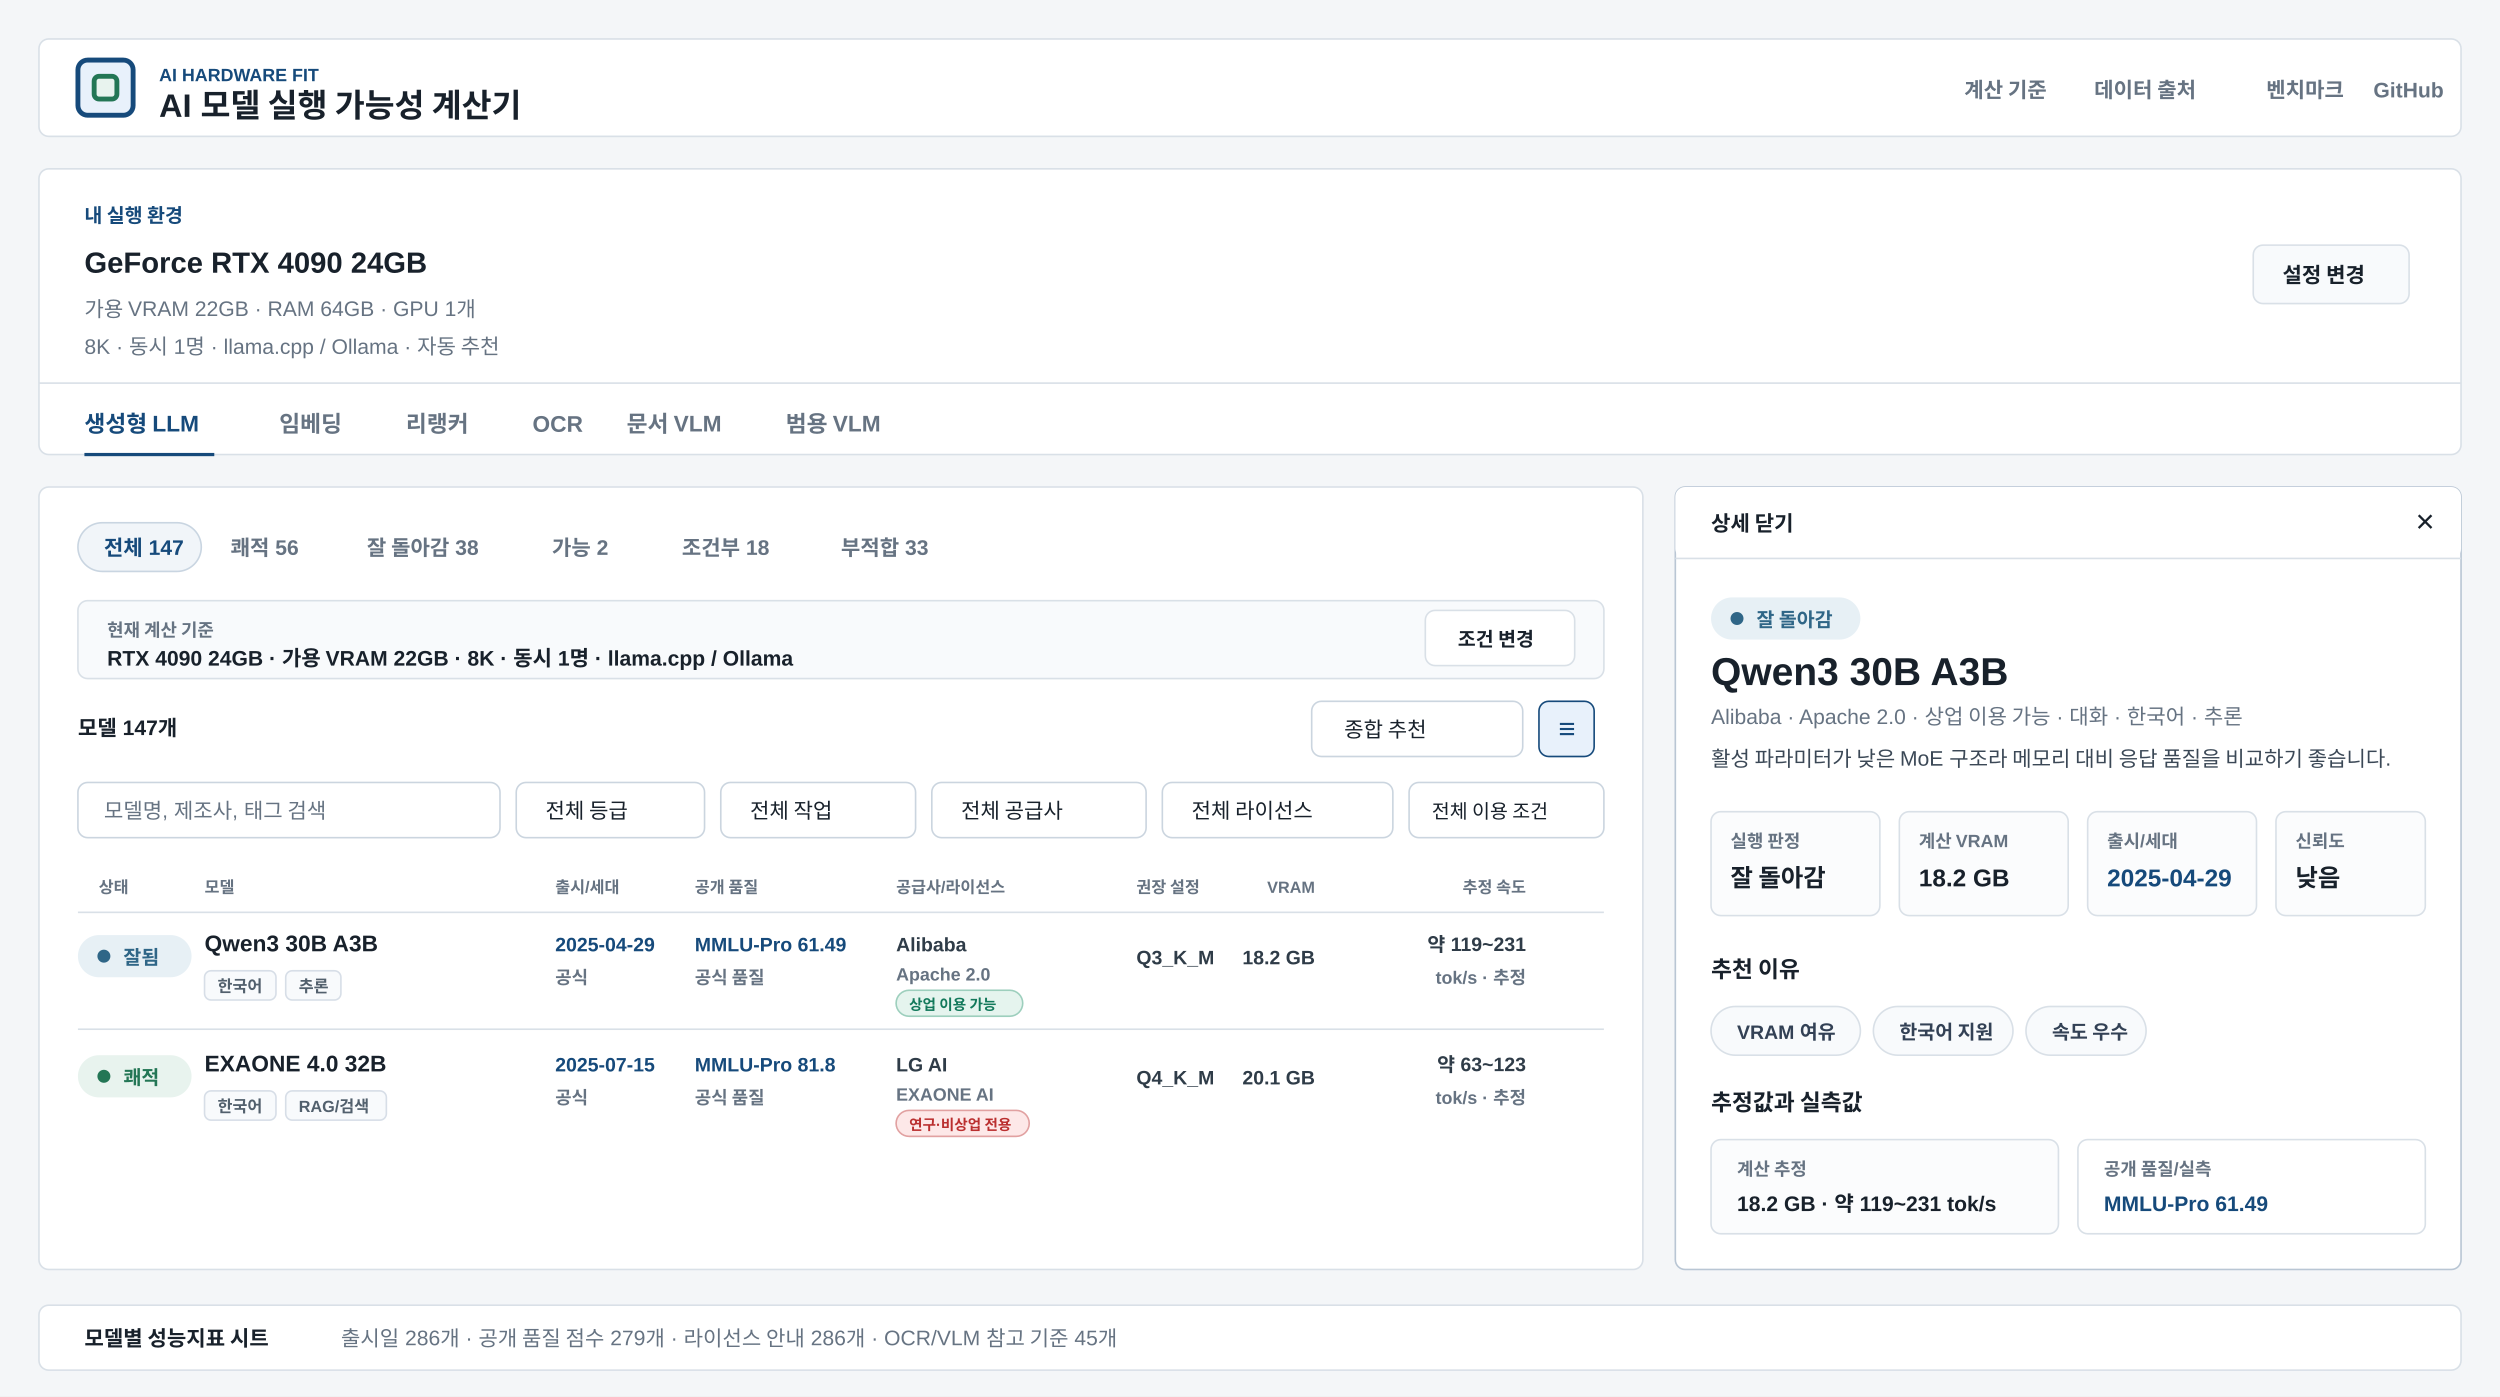
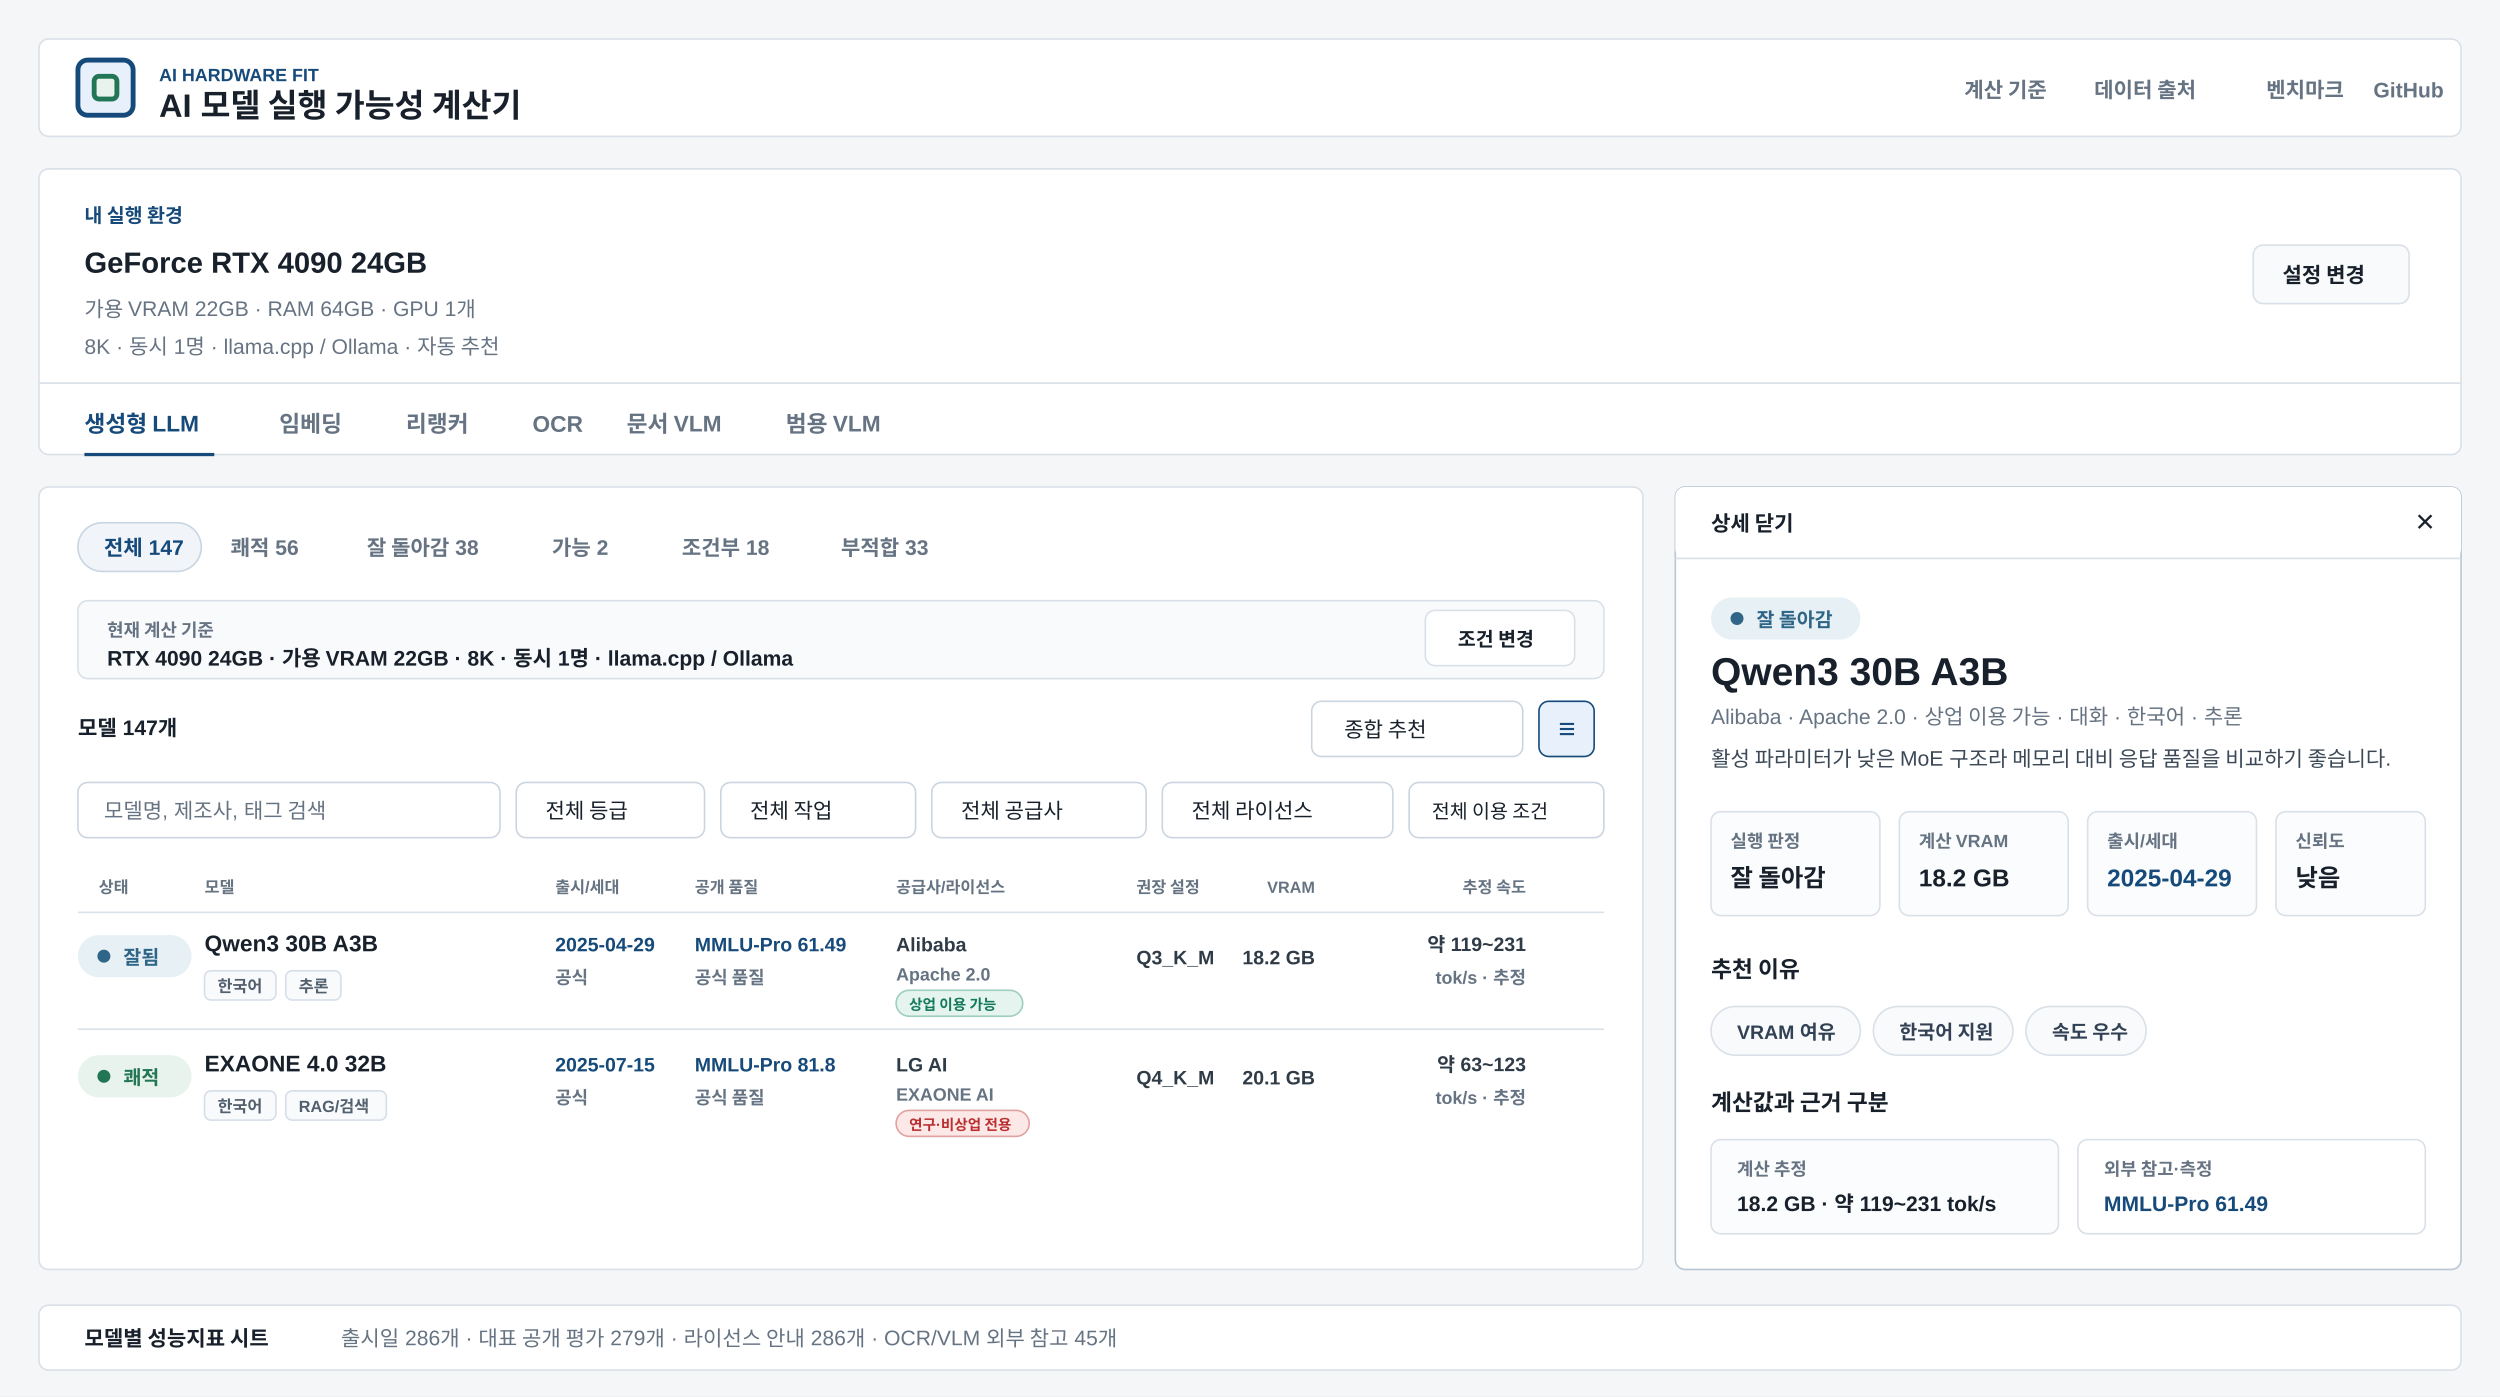
<svg xmlns="http://www.w3.org/2000/svg" width="1540" height="860" viewBox="0 0 1540 860" fill="none" role="img" aria-label="AI Hardware Fit current UI preview with release, benchmark, license status, and detail panel">
  <rect width="1540" height="860" fill="#F4F6F8" />
  <rect x="24" y="24" width="1492" height="60" rx="6" fill="#FFFFFF" stroke="#D9E0E7" />
  <rect x="48" y="37" width="34" height="34" rx="6" fill="#E8F1FB" stroke="#164A7B" stroke-width="3" />
  <rect x="58" y="47" width="14" height="14" rx="3" fill="#E8F3EE" stroke="#237655" stroke-width="3" />
  <text x="98" y="50" font-family="Arial, sans-serif" font-size="11" font-weight="700" fill="#164A7B">AI HARDWARE FIT</text>
  <text x="98" y="72" font-family="Arial, sans-serif" font-size="20" font-weight="700" fill="#18212B">AI 모델 실행 가능성 계산기</text>
  <text x="1210" y="60" font-family="Arial, sans-serif" font-size="13" font-weight="700" fill="#667382">계산 기준</text>
  <text x="1290" y="60" font-family="Arial, sans-serif" font-size="13" font-weight="700" fill="#667382">데이터 출처</text>
  <text x="1396" y="60" font-family="Arial, sans-serif" font-size="13" font-weight="700" fill="#667382">벤치마크</text>
  <text x="1462" y="60" font-family="Arial, sans-serif" font-size="13" font-weight="700" fill="#667382">GitHub</text>
  <rect x="24" y="104" width="1492" height="176" rx="6" fill="#FFFFFF" stroke="#D9E0E7" />
  <text x="52" y="137" font-family="Arial, sans-serif" font-size="12" font-weight="700" fill="#164A7B">내 실행 환경</text>
  <text x="52" y="168" font-family="Arial, sans-serif" font-size="18" font-weight="700" fill="#18212B">GeForce RTX 4090 24GB</text>
  <text x="52" y="195" font-family="Arial, sans-serif" font-size="13" fill="#667382">가용 VRAM 22GB · RAM 64GB · GPU 1개</text>
  <text x="52" y="218" font-family="Arial, sans-serif" font-size="13" fill="#667382">8K · 동시 1명 · llama.cpp / Ollama · 자동 추천</text>
  <rect x="1388" y="151" width="96" height="36" rx="6" fill="#F8FAFC" stroke="#D9E0E7" />
  <text x="1406" y="174" font-family="Arial, sans-serif" font-size="13" font-weight="700" fill="#18212B">설정 변경</text>
  <line x1="24" y1="236" x2="1516" y2="236" stroke="#D9E0E7" />
  <g font-family="Arial, sans-serif" font-size="14" font-weight="700">
    <text x="52" y="266" fill="#164A7B">생성형 LLM</text>
    <line x1="52" y1="280" x2="132" y2="280" stroke="#164A7B" stroke-width="2" />
    <text x="172" y="266" fill="#667382">임베딩</text>
    <text x="250" y="266" fill="#667382">리랭커</text>
    <text x="328" y="266" fill="#667382">OCR</text>
    <text x="386" y="266" fill="#667382">문서 VLM</text>
    <text x="484" y="266" fill="#667382">범용 VLM</text>
  </g>
  <rect x="24" y="300" width="988" height="482" rx="6" fill="#FFFFFF" stroke="#D9E0E7" />
  <g font-family="Arial, sans-serif" font-size="13" font-weight="700">
    <rect x="48" y="322" width="76" height="30" rx="15" fill="#F1F5F9" stroke="#C9D5E1" />
    <text x="64" y="342" fill="#164A7B">전체 147</text>
    <text x="142" y="342" fill="#667382">쾌적 56</text>
    <text x="226" y="342" fill="#667382">잘 돌아감 38</text>
    <text x="340" y="342" fill="#667382">가능 2</text>
    <text x="420" y="342" fill="#667382">조건부 18</text>
    <text x="518" y="342" fill="#667382">부적합 33</text>
  </g>
  <rect x="48" y="370" width="940" height="48" rx="6" fill="#F8FAFC" stroke="#D9E0E7" />
  <text x="66" y="392" font-family="Arial, sans-serif" font-size="11" font-weight="700" fill="#667382">현재 계산 기준</text>
  <text x="66" y="410" font-family="Arial, sans-serif" font-size="13" font-weight="700" fill="#18212B">RTX 4090 24GB · 가용 VRAM 22GB · 8K · 동시 1명 · llama.cpp / Ollama</text>
  <rect x="878" y="376" width="92" height="34" rx="6" fill="#FFFFFF" stroke="#D9E0E7" />
  <text x="898" y="398" font-family="Arial, sans-serif" font-size="12" font-weight="700" fill="#18212B">조건 변경</text>
  <text x="48" y="453" font-family="Arial, sans-serif" font-size="13" font-weight="700" fill="#18212B">모델 147개</text>
  <rect x="808" y="432" width="130" height="34" rx="6" fill="#FFFFFF" stroke="#CBD5DF" />
  <text x="828" y="454" font-family="Arial, sans-serif" font-size="13" fill="#18212B">종합 추천</text>
  <rect x="948" y="432" width="34" height="34" rx="6" fill="#E8F1FB" stroke="#164A7B" />
  <text x="960" y="455" font-family="Arial, sans-serif" font-size="18" font-weight="700" fill="#164A7B">≡</text>
  <rect x="48" y="482" width="260" height="34" rx="6" fill="#FFFFFF" stroke="#CBD5DF" />
  <text x="64" y="504" font-family="Arial, sans-serif" font-size="13" fill="#667382">모델명, 제조사, 태그 검색</text>
  <rect x="318" y="482" width="116" height="34" rx="6" fill="#FFFFFF" stroke="#CBD5DF" />
  <text x="336" y="504" font-family="Arial, sans-serif" font-size="13" fill="#18212B">전체 등급</text>
  <rect x="444" y="482" width="120" height="34" rx="6" fill="#FFFFFF" stroke="#CBD5DF" />
  <text x="462" y="504" font-family="Arial, sans-serif" font-size="13" fill="#18212B">전체 작업</text>
  <rect x="574" y="482" width="132" height="34" rx="6" fill="#FFFFFF" stroke="#CBD5DF" />
  <text x="592" y="504" font-family="Arial, sans-serif" font-size="13" fill="#18212B">전체 공급사</text>
  <rect x="716" y="482" width="142" height="34" rx="6" fill="#FFFFFF" stroke="#CBD5DF" />
  <text x="734" y="504" font-family="Arial, sans-serif" font-size="13" fill="#18212B">전체 라이선스</text>
  <rect x="868" y="482" width="120" height="34" rx="6" fill="#FFFFFF" stroke="#CBD5DF" />
  <text x="882" y="504" font-family="Arial, sans-serif" font-size="12" fill="#18212B">전체 이용 조건</text>
  <g font-family="Arial, sans-serif" font-size="10" font-weight="700" fill="#667382">
    <text x="70" y="550" text-anchor="middle">상태</text>
    <text x="126" y="550">모델</text>
    <text x="342" y="550">출시/세대</text>
    <text x="428" y="550">공개 품질</text>
    <text x="552" y="550">공급사/라이선스</text>
    <text x="700" y="550">권장 설정</text>
    <text x="810" y="550" text-anchor="end">VRAM</text>
    <text x="940" y="550" text-anchor="end">추정 속도</text>
  </g>
  <line x1="48" y1="562" x2="988" y2="562" stroke="#D9E0E7" />
  <g font-family="Arial, sans-serif">
    <rect x="48" y="576" width="70" height="26" rx="13" fill="#E7F0F5" />
    <circle cx="64" cy="589" r="4" fill="#2F6687" />
    <text x="76" y="594" font-size="12" font-weight="700" fill="#2F6687">잘됨</text>
    <text x="126" y="586" font-size="14" font-weight="700" fill="#18212B">Qwen3 30B A3B</text>
    <rect x="126" y="598" width="44" height="18" rx="4" fill="#F8FAFC" stroke="#D7DEE7" />
    <text x="134" y="611" font-size="10" font-weight="700" fill="#52606D">한국어</text>
    <rect x="176" y="598" width="34" height="18" rx="4" fill="#F8FAFC" stroke="#D7DEE7" />
    <text x="184" y="611" font-size="10" font-weight="700" fill="#52606D">추론</text>
    <text x="342" y="586" font-size="12" font-weight="800" fill="#164A7B">2025-04-29</text>
    <text x="342" y="606" font-size="11" font-weight="700" fill="#667382">공식</text>
    <text x="428" y="586" font-size="12" font-weight="800" fill="#164A7B">MMLU-Pro 61.49</text>
    <text x="428" y="606" font-size="11" font-weight="700" fill="#667382">공식 품질</text>
    <text x="552" y="586" font-size="12" font-weight="800" fill="#2F3C48">Alibaba</text>
    <text x="552" y="604" font-size="11" font-weight="700" fill="#667382">Apache 2.0</text>
    <rect x="552" y="610" width="78" height="16" rx="8" fill="#E5F4EE" stroke="#9DCFBD" />
    <text x="560" y="622" font-size="9" font-weight="700" fill="#13795B">상업 이용 가능</text>
    <text x="700" y="594" font-size="12" font-weight="800" fill="#2F3C48">Q3_K_M</text>
    <text x="810" y="594" font-size="12" font-weight="800" fill="#2F3C48" text-anchor="end">18.2 GB</text>
    <text x="940" y="586" font-size="12" font-weight="800" fill="#2F3C48" text-anchor="end">약 119~231</text>
    <text x="940" y="606" font-size="11" font-weight="700" fill="#667382" text-anchor="end">tok/s · 추정</text>
    <line x1="48" y1="634" x2="988" y2="634" stroke="#D9E0E7" />
    <rect x="48" y="650" width="70" height="26" rx="13" fill="#E8F3EE" />
    <circle cx="64" cy="663" r="4" fill="#237655" />
    <text x="76" y="668" font-size="12" font-weight="700" fill="#237655">쾌적</text>
    <text x="126" y="660" font-size="14" font-weight="700" fill="#18212B">EXAONE 4.0 32B</text>
    <rect x="126" y="672" width="44" height="18" rx="4" fill="#F8FAFC" stroke="#D7DEE7" />
    <text x="134" y="685" font-size="10" font-weight="700" fill="#52606D">한국어</text>
    <rect x="176" y="672" width="62" height="18" rx="4" fill="#F8FAFC" stroke="#D7DEE7" />
    <text x="184" y="685" font-size="10" font-weight="700" fill="#52606D">RAG/검색</text>
    <text x="342" y="660" font-size="12" font-weight="800" fill="#164A7B">2025-07-15</text>
    <text x="342" y="680" font-size="11" font-weight="700" fill="#667382">공식</text>
    <text x="428" y="660" font-size="12" font-weight="800" fill="#164A7B">MMLU-Pro 81.8</text>
    <text x="428" y="680" font-size="11" font-weight="700" fill="#667382">공식 품질</text>
    <text x="552" y="660" font-size="12" font-weight="800" fill="#2F3C48">LG AI</text>
    <text x="552" y="678" font-size="11" font-weight="700" fill="#667382">EXAONE AI</text>
    <rect x="552" y="684" width="82" height="16" rx="8" fill="#FDE8E8" stroke="#E1A1A1" />
    <text x="560" y="696" font-size="9" font-weight="700" fill="#BA2F2F">연구·비상업 전용</text>
    <text x="700" y="668" font-size="12" font-weight="800" fill="#2F3C48">Q4_K_M</text>
    <text x="810" y="668" font-size="12" font-weight="800" fill="#2F3C48" text-anchor="end">20.1 GB</text>
    <text x="940" y="660" font-size="12" font-weight="800" fill="#2F3C48" text-anchor="end">약 63~123</text>
    <text x="940" y="680" font-size="11" font-weight="700" fill="#667382" text-anchor="end">tok/s · 추정</text>
  </g>
  <rect x="1032" y="300" width="484" height="482" rx="6" fill="#FFFFFF" stroke="#B9C6D4" />
  <rect x="1032" y="300" width="484" height="44" rx="6" fill="#FFFFFF" />
  <line x1="1032" y1="344" x2="1516" y2="344" stroke="#D9E0E7" />
  <text x="1054" y="327" font-family="Arial, sans-serif" font-size="13" font-weight="700" fill="#18212B">상세 닫기</text>
  <text x="1488" y="328" font-family="Arial, sans-serif" font-size="20" fill="#18212B">×</text>
  <rect x="1054" y="368" width="92" height="26" rx="13" fill="#E7F0F5" />
  <circle cx="1070" cy="381" r="4" fill="#2F6687" />
  <text x="1082" y="386" font-family="Arial, sans-serif" font-size="12" font-weight="700" fill="#2F6687">잘 돌아감</text>
  <text x="1054" y="422" font-family="Arial, sans-serif" font-size="24" font-weight="700" fill="#18212B">Qwen3 30B A3B</text>
  <text x="1054" y="446" font-family="Arial, sans-serif" font-size="13" fill="#667382">Alibaba · Apache 2.0 · 상업 이용 가능 · 대화 · 한국어 · 추론</text>
  <text x="1054" y="472" font-family="Arial, sans-serif" font-size="13" fill="#3B4856">활성 파라미터가 낮은 MoE 구조라 메모리 대비 응답 품질을 비교하기 좋습니다.</text>
  <g font-family="Arial, sans-serif">
    <rect x="1054" y="500" width="104" height="64" rx="6" fill="#FBFCFD" stroke="#D9E0E7" />
    <text x="1066" y="522" font-size="11" font-weight="700" fill="#667382">실행 판정</text>
    <text x="1066" y="546" font-size="15" font-weight="700" fill="#18212B">잘 돌아감</text>
    <rect x="1170" y="500" width="104" height="64" rx="6" fill="#FBFCFD" stroke="#D9E0E7" />
    <text x="1182" y="522" font-size="11" font-weight="700" fill="#667382">계산 VRAM</text>
    <text x="1182" y="546" font-size="15" font-weight="700" fill="#18212B">18.2 GB</text>
    <rect x="1286" y="500" width="104" height="64" rx="6" fill="#FBFCFD" stroke="#D9E0E7" />
    <text x="1298" y="522" font-size="11" font-weight="700" fill="#667382">출시/세대</text>
    <text x="1298" y="546" font-size="15" font-weight="700" fill="#164A7B">2025-04-29</text>
    <rect x="1402" y="500" width="92" height="64" rx="6" fill="#FBFCFD" stroke="#D9E0E7" />
    <text x="1414" y="522" font-size="11" font-weight="700" fill="#667382">신뢰도</text>
    <text x="1414" y="546" font-size="15" font-weight="700" fill="#18212B">낮음</text>
  </g>
  <text x="1054" y="602" font-family="Arial, sans-serif" font-size="14" font-weight="700" fill="#18212B">추천 이유</text>
  <rect x="1054" y="620" width="92" height="30" rx="15" fill="#F8FAFC" stroke="#D9E0E7" />
  <text x="1070" y="640" font-family="Arial, sans-serif" font-size="12" font-weight="700" fill="#334155">VRAM 여유</text>
  <rect x="1154" y="620" width="86" height="30" rx="15" fill="#F8FAFC" stroke="#D9E0E7" />
  <text x="1170" y="640" font-family="Arial, sans-serif" font-size="12" font-weight="700" fill="#334155">한국어 지원</text>
  <rect x="1248" y="620" width="74" height="30" rx="15" fill="#F8FAFC" stroke="#D9E0E7" />
  <text x="1264" y="640" font-family="Arial, sans-serif" font-size="12" font-weight="700" fill="#334155">속도 우수</text>
-   <text x="1054" y="684" font-family="Arial, sans-serif" font-size="14" font-weight="700" fill="#18212B">추정값과 실측값</text>
+   <text x="1054" y="684" font-family="Arial, sans-serif" font-size="14" font-weight="700" fill="#18212B">계산값과 근거 구분</text>
  <rect x="1054" y="702" width="214" height="58" rx="6" fill="#FBFCFD" stroke="#D9E0E7" />
  <text x="1070" y="724" font-family="Arial, sans-serif" font-size="11" font-weight="700" fill="#667382">계산 추정</text>
  <text x="1070" y="746" font-family="Arial, sans-serif" font-size="13" font-weight="700" fill="#18212B">18.2 GB · 약 119~231 tok/s</text>
  <rect x="1280" y="702" width="214" height="58" rx="6" fill="#FFFFFF" stroke="#D9E0E7" />
-   <text x="1296" y="724" font-family="Arial, sans-serif" font-size="11" font-weight="700" fill="#667382">공개 품질/실측</text>
+   <text x="1296" y="724" font-family="Arial, sans-serif" font-size="11" font-weight="700" fill="#667382">외부 참고·측정</text>
  <text x="1296" y="746" font-family="Arial, sans-serif" font-size="13" font-weight="700" fill="#164A7B">MMLU-Pro 61.49</text>
  <rect x="24" y="804" width="1492" height="40" rx="6" fill="#FFFFFF" stroke="#D9E0E7" />
  <text x="52" y="829" font-family="Arial, sans-serif" font-size="13" font-weight="700" fill="#18212B">모델별 성능지표 시트</text>
-   <text x="210" y="829" font-family="Arial, sans-serif" font-size="13" fill="#667382">출시일 286개 · 공개 품질 점수 279개 · 라이선스 안내 286개 · OCR/VLM 참고 기준 45개</text>
+   <text x="210" y="829" font-family="Arial, sans-serif" font-size="13" fill="#667382">출시일 286개 · 대표 공개 평가 279개 · 라이선스 안내 286개 · OCR/VLM 외부 참고 45개</text>
</svg>
